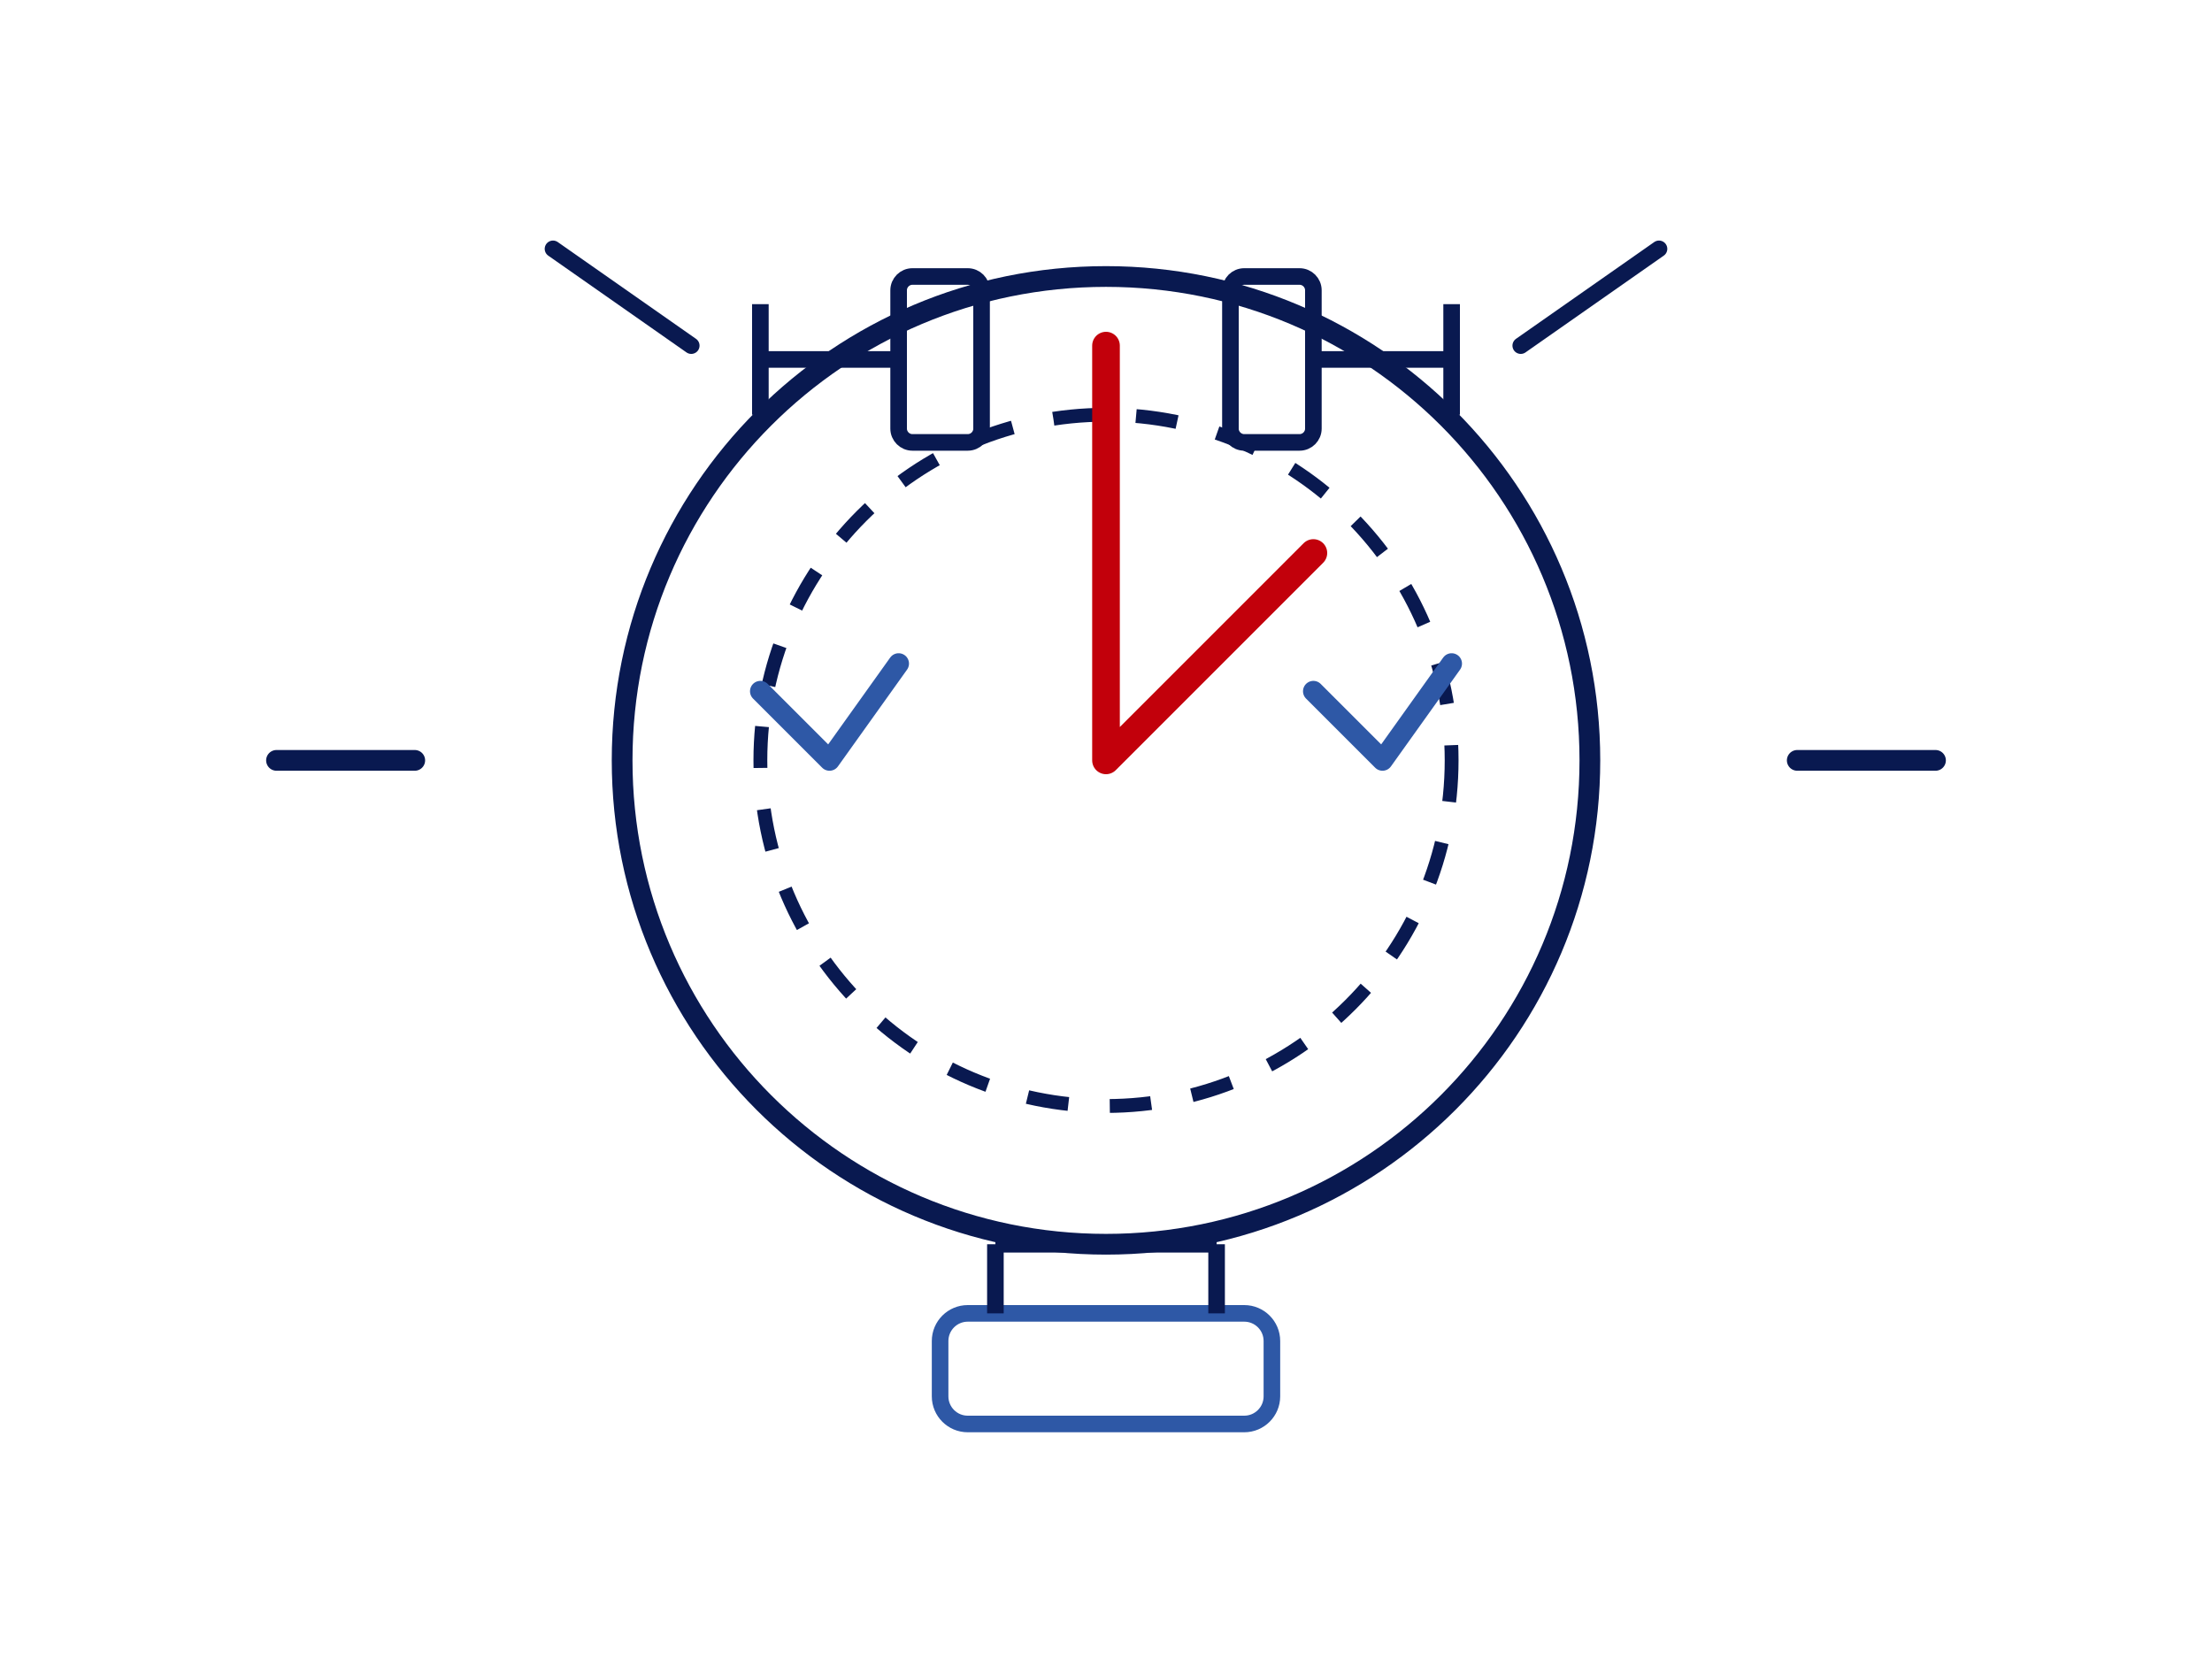
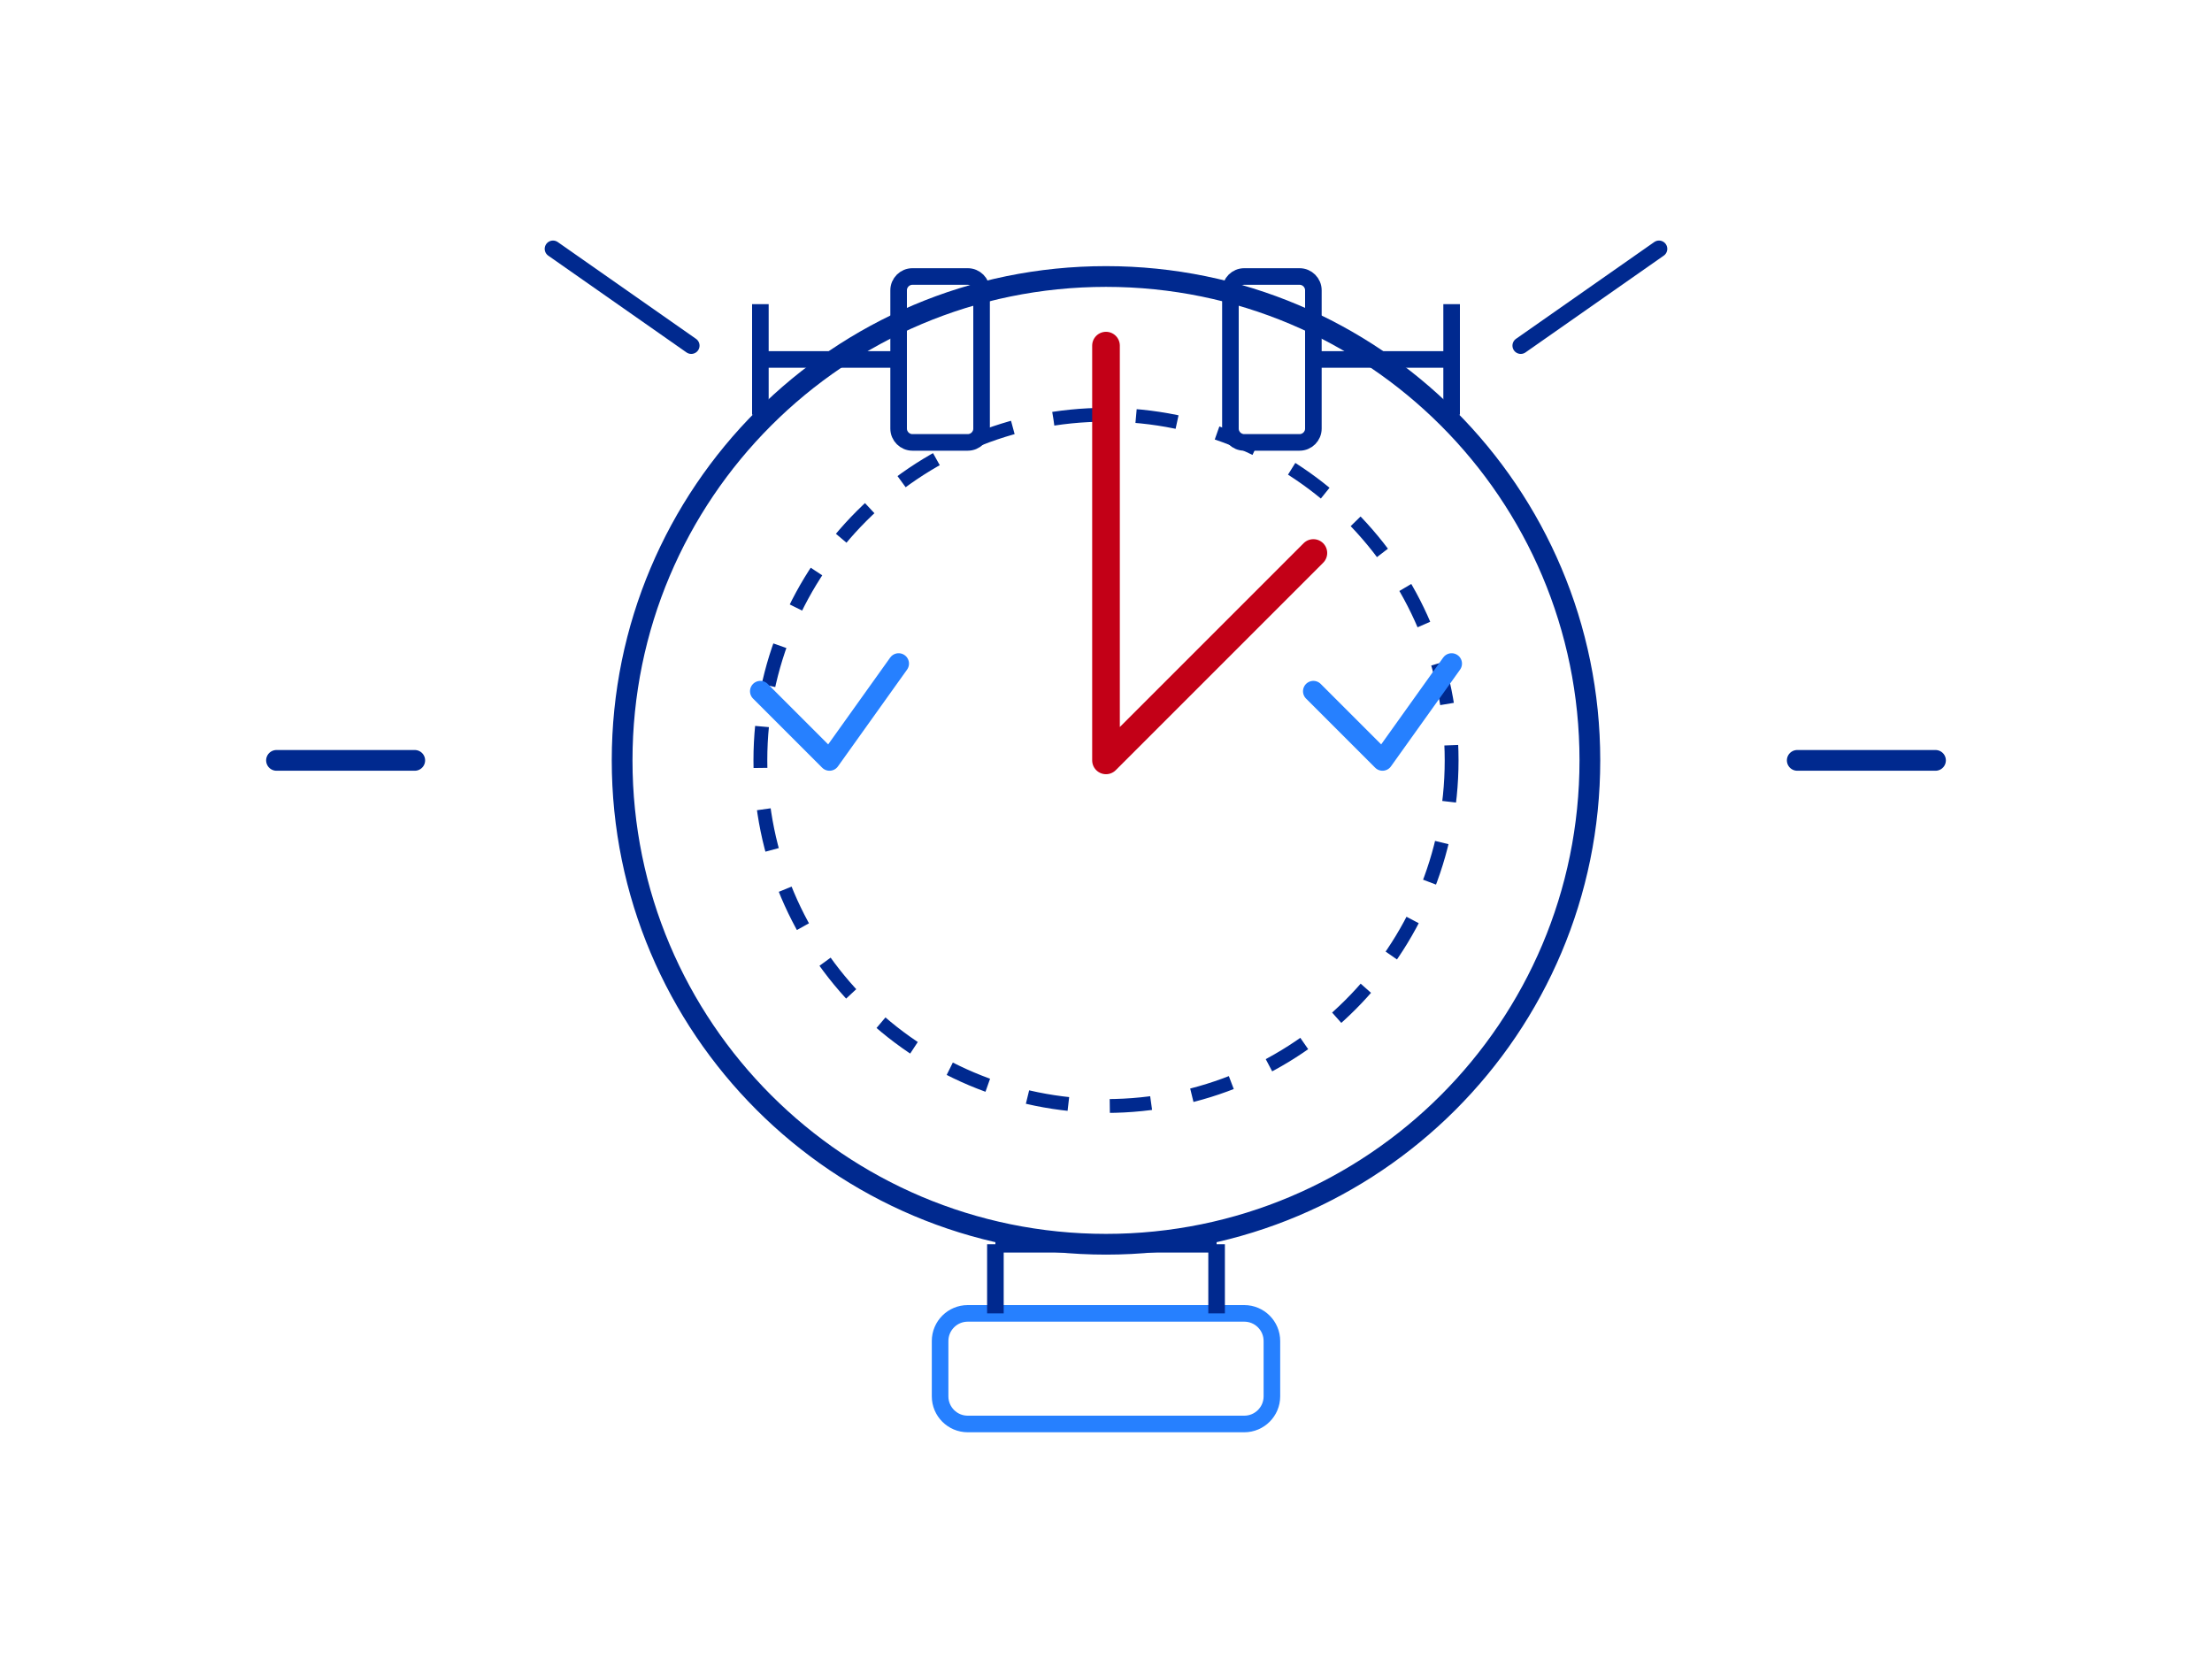
<svg xmlns="http://www.w3.org/2000/svg" viewBox="0 0 160 120" fill="none">
-   <circle cx="80" cy="55" r="35" stroke="#091950" stroke-width="1.5" />
-   <circle cx="80" cy="55" r="25" stroke="#091950" stroke-width="1" stroke-dasharray="3 3" />
-   <path d="M80 25 L80 55 L95 40" stroke="#c2000b" stroke-width="2" stroke-linecap="round" stroke-linejoin="round" />
-   <rect x="65" y="20" width="6" height="12" rx="1" stroke="#091950" stroke-width="1.2" />
-   <rect x="89" y="20" width="6" height="12" rx="1" stroke="#091950" stroke-width="1.2" />
-   <line x1="65" y1="26" x2="55" y2="26" stroke="#091950" stroke-width="1.2" />
-   <line x1="95" y1="26" x2="105" y2="26" stroke="#091950" stroke-width="1.2" />
-   <line x1="55" y1="22" x2="55" y2="30" stroke="#091950" stroke-width="1.2" />
-   <line x1="105" y1="22" x2="105" y2="30" stroke="#091950" stroke-width="1.2" />
-   <path d="M30 55 L20 55" stroke="#091950" stroke-width="1.5" stroke-linecap="round" />
-   <path d="M130 55 L140 55" stroke="#091950" stroke-width="1.5" stroke-linecap="round" />
-   <path d="M50 25 L40 18" stroke="#091950" stroke-width="1.2" stroke-linecap="round" />
-   <path d="M110 25 L120 18" stroke="#091950" stroke-width="1.2" stroke-linecap="round" />
-   <rect x="68" y="95" width="24" height="8" rx="2" stroke="#2e58a6" stroke-width="1.2" />
-   <line x1="72" y1="95" x2="72" y2="90" stroke="#091950" stroke-width="1.2" />
-   <line x1="88" y1="95" x2="88" y2="90" stroke="#091950" stroke-width="1.2" />
-   <line x1="72" y1="90" x2="88" y2="90" stroke="#091950" stroke-width="1.2" />
-   <path d="M55 50 L60 55 L65 48" stroke="#2e58a6" stroke-width="1.5" fill="none" stroke-linecap="round" stroke-linejoin="round" />
-   <path d="M95 50 L100 55 L105 48" stroke="#2e58a6" stroke-width="1.5" fill="none" stroke-linecap="round" stroke-linejoin="round" />
+   <circle cx="80" cy="55" r="35" stroke="#00298f" stroke-width="1.5" />
+   <circle cx="80" cy="55" r="25" stroke="#00298f" stroke-width="1" stroke-dasharray="3 3" />
+   <path d="M80 25 L80 55 L95 40" stroke="#c30017" stroke-width="2" stroke-linecap="round" stroke-linejoin="round" />
+   <rect x="65" y="20" width="6" height="12" rx="1" stroke="#00298f" stroke-width="1.2" />
+   <rect x="89" y="20" width="6" height="12" rx="1" stroke="#00298f" stroke-width="1.2" />
+   <line x1="65" y1="26" x2="55" y2="26" stroke="#00298f" stroke-width="1.2" />
+   <line x1="95" y1="26" x2="105" y2="26" stroke="#00298f" stroke-width="1.2" />
+   <line x1="55" y1="22" x2="55" y2="30" stroke="#00298f" stroke-width="1.2" />
+   <line x1="105" y1="22" x2="105" y2="30" stroke="#00298f" stroke-width="1.2" />
+   <path d="M30 55 L20 55" stroke="#00298f" stroke-width="1.5" stroke-linecap="round" />
+   <path d="M130 55 L140 55" stroke="#00298f" stroke-width="1.5" stroke-linecap="round" />
+   <path d="M50 25 L40 18" stroke="#00298f" stroke-width="1.2" stroke-linecap="round" />
+   <path d="M110 25 L120 18" stroke="#00298f" stroke-width="1.2" stroke-linecap="round" />
+   <rect x="68" y="95" width="24" height="8" rx="2" stroke="#2680ff" stroke-width="1.2" />
+   <line x1="72" y1="95" x2="72" y2="90" stroke="#00298f" stroke-width="1.2" />
+   <line x1="88" y1="95" x2="88" y2="90" stroke="#00298f" stroke-width="1.2" />
+   <line x1="72" y1="90" x2="88" y2="90" stroke="#00298f" stroke-width="1.2" />
+   <path d="M55 50 L60 55 L65 48" stroke="#2680ff" stroke-width="1.5" fill="none" stroke-linecap="round" stroke-linejoin="round" />
+   <path d="M95 50 L100 55 L105 48" stroke="#2680ff" stroke-width="1.5" fill="none" stroke-linecap="round" stroke-linejoin="round" />
</svg>
